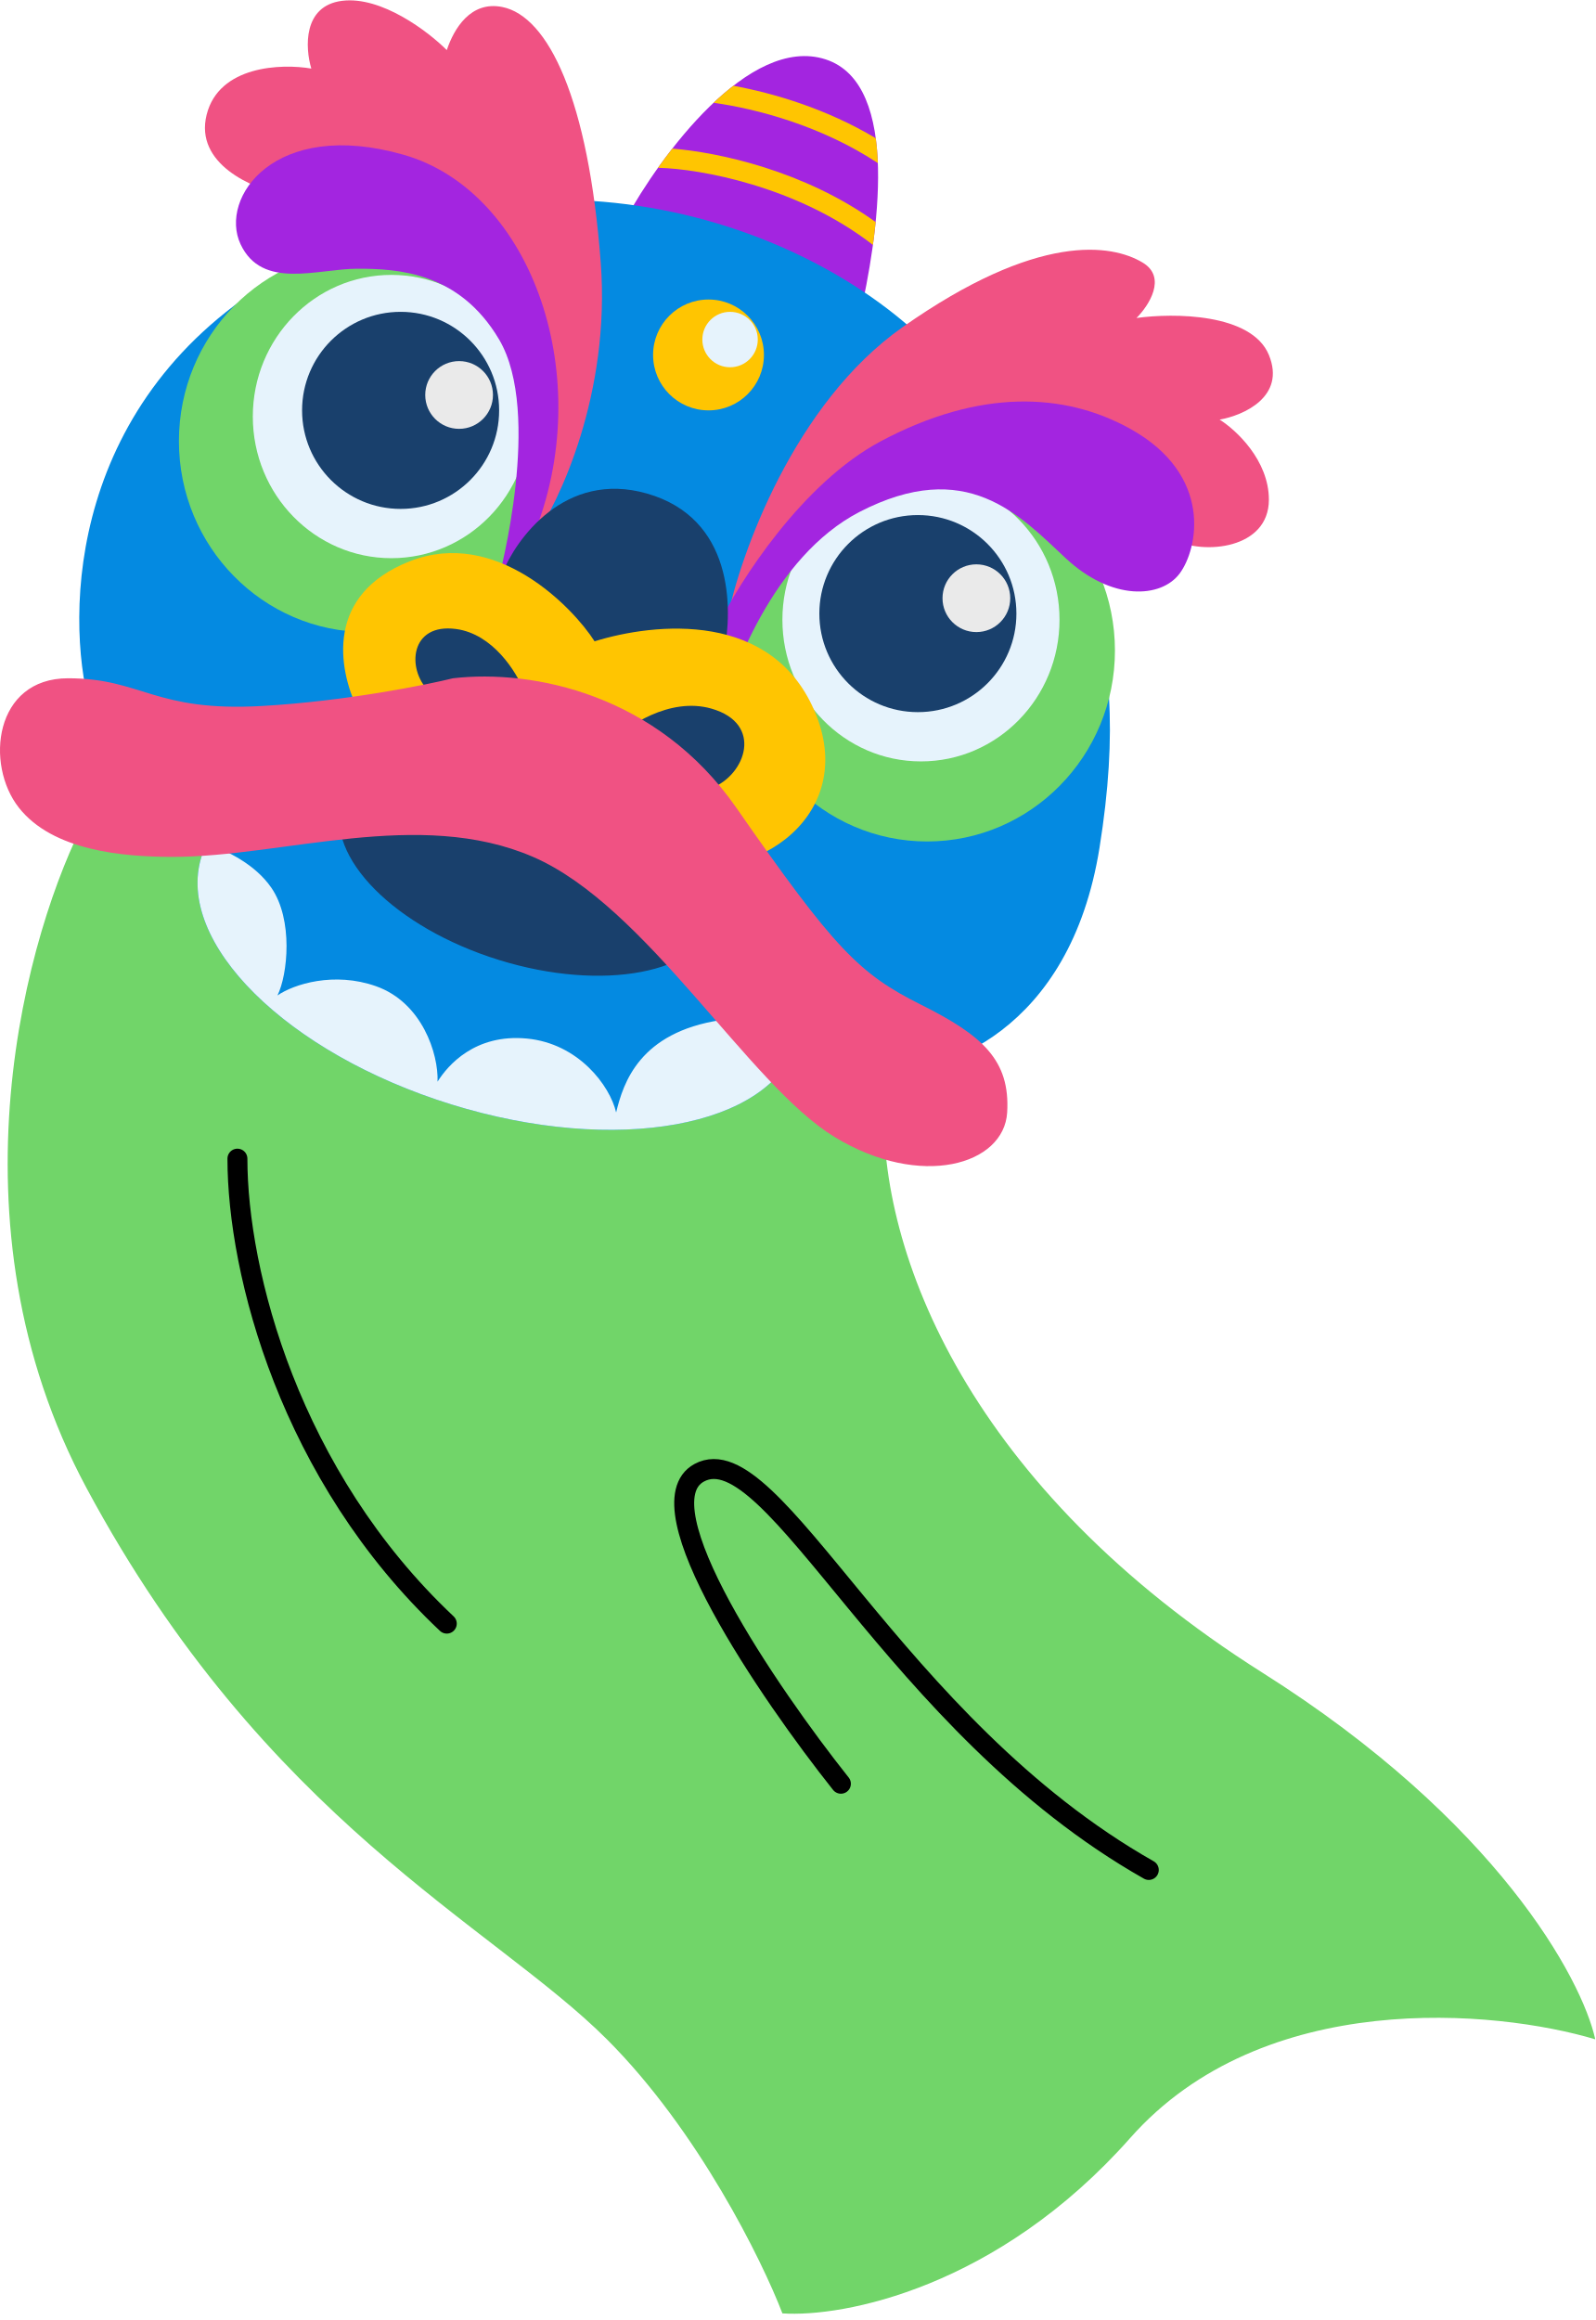
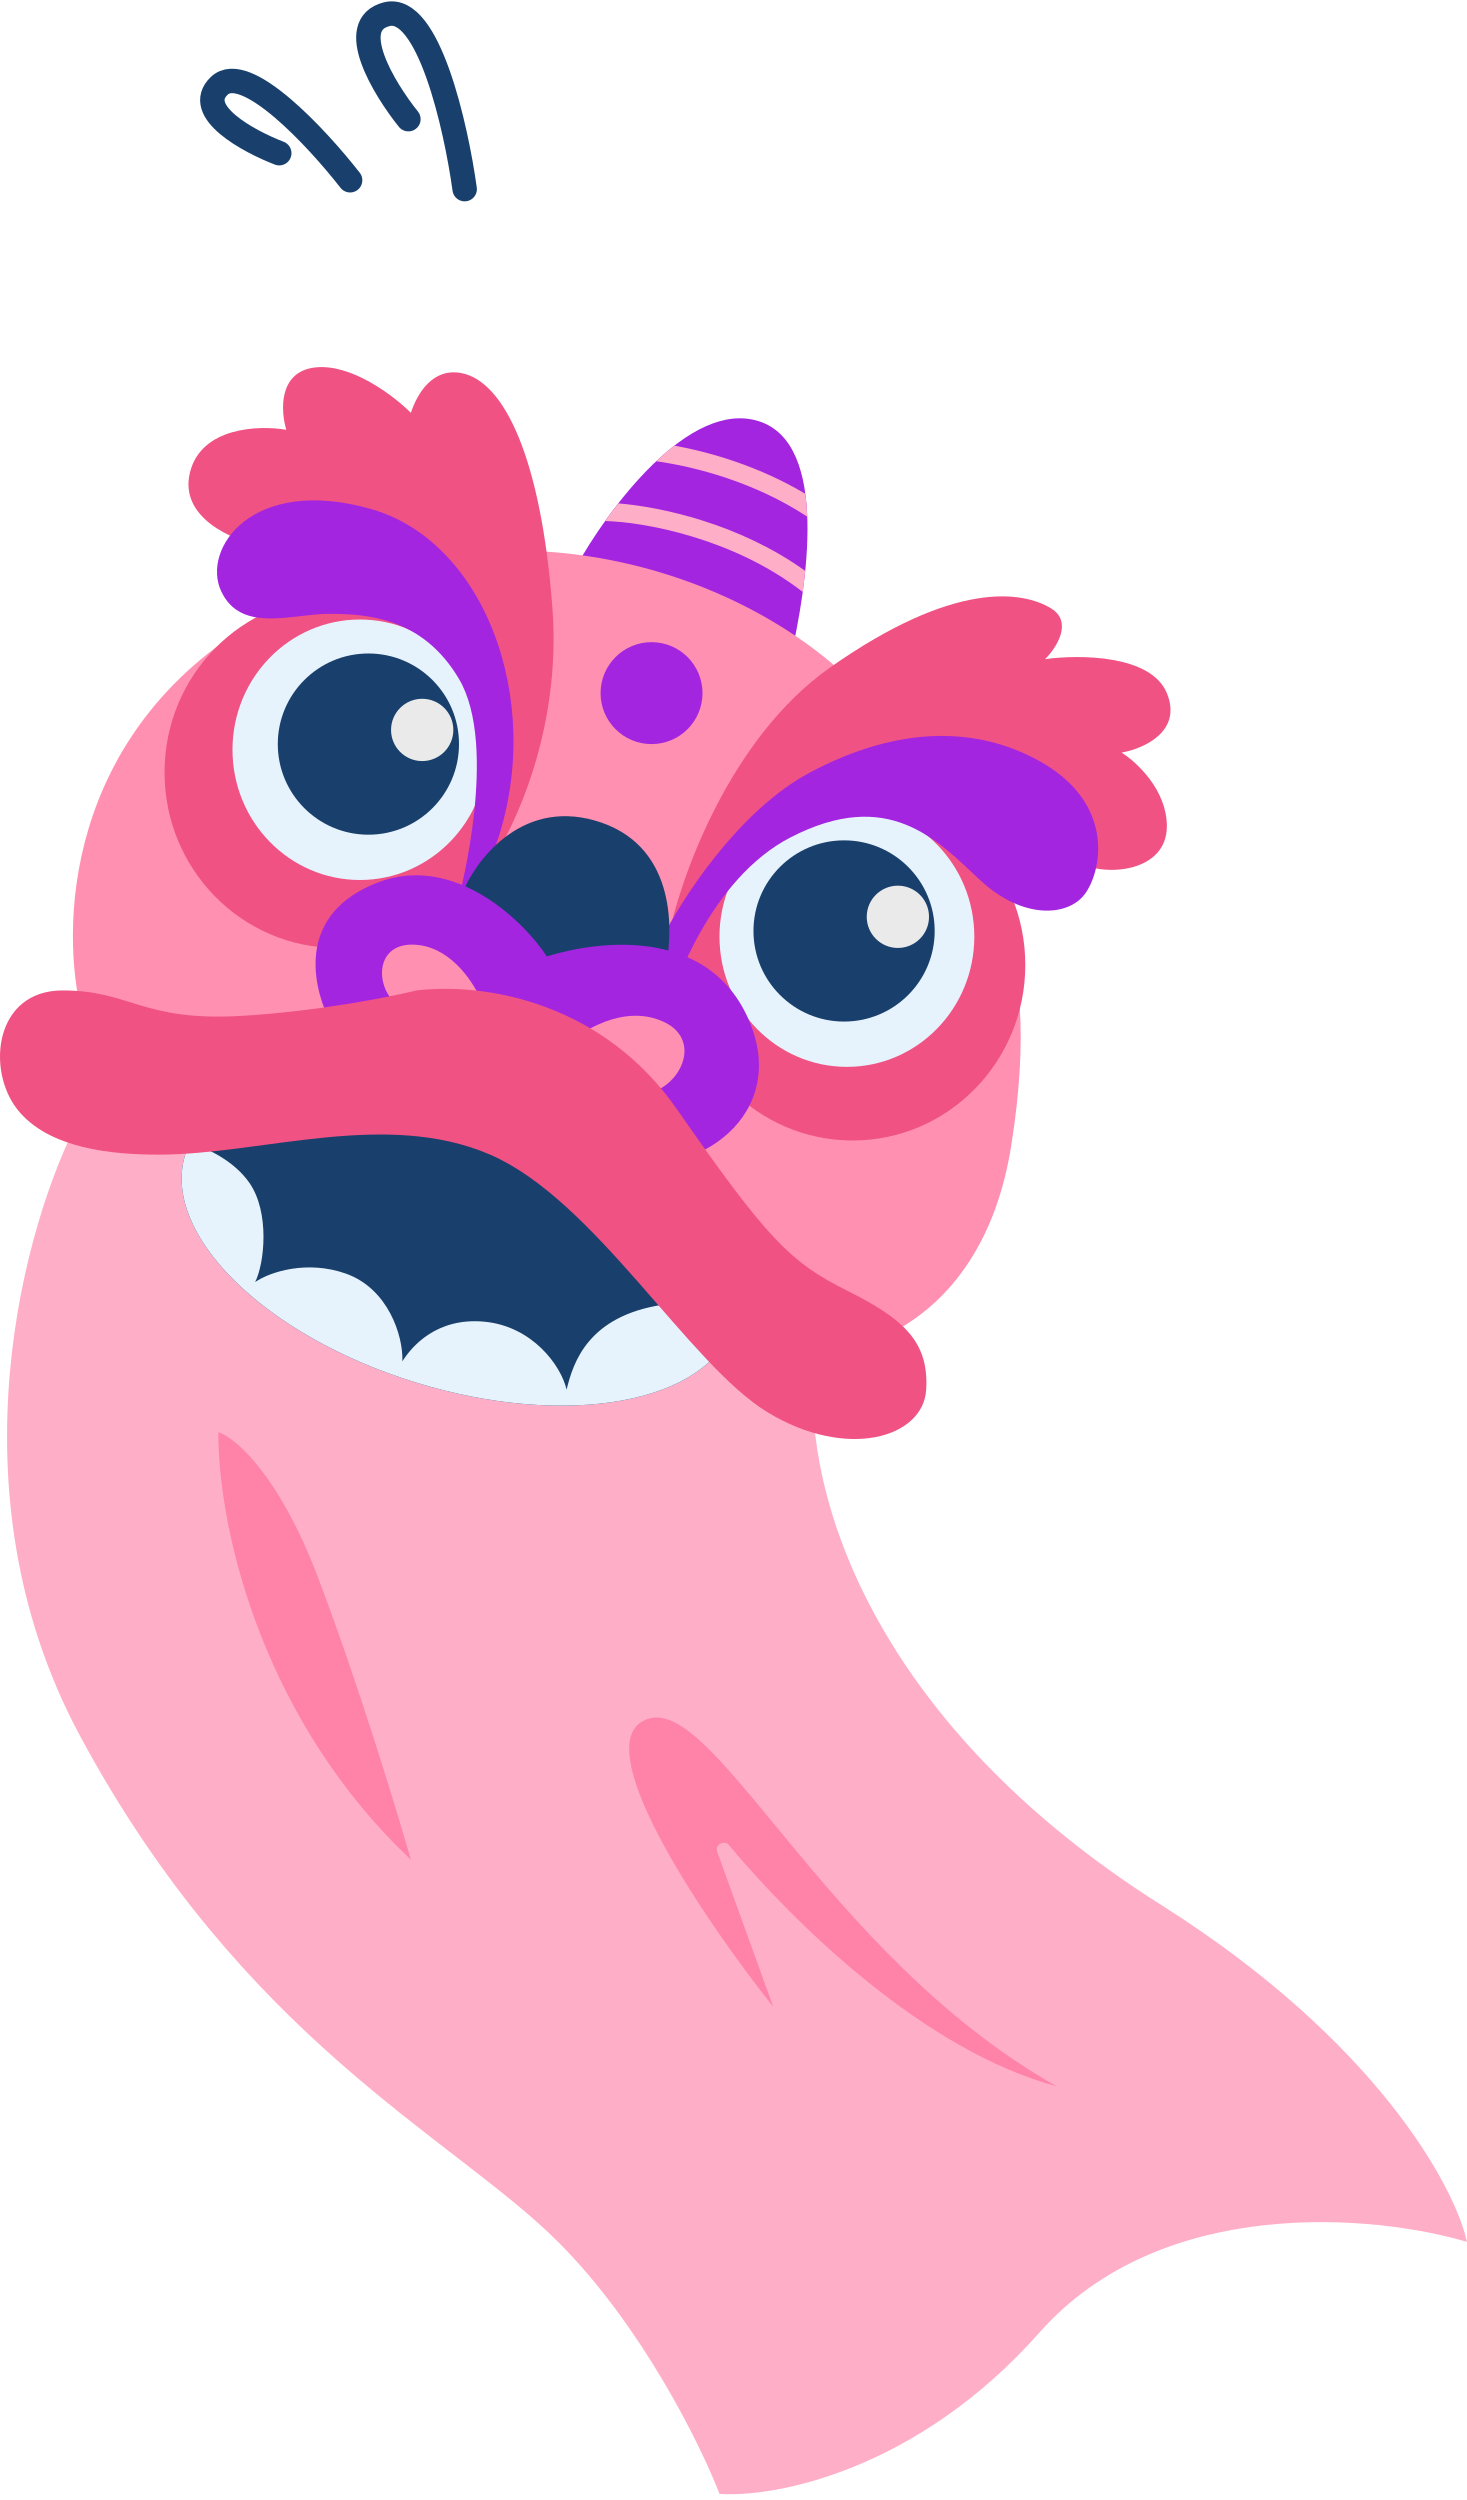
- <svg xmlns="http://www.w3.org/2000/svg" width="240" height="349" viewBox="0 0 240 349" fill="none">
-   <path d="M13.022 223.86C-8.472 183.837 4.066 139.862 13.022 122.877L94.086 100.643C107.365 114.539 133.738 146.965 132.996 165.494C132.07 188.655 145.967 223.86 189.973 251.653C225.178 273.888 237.994 297.667 240.001 306.777C225.023 302.299 190.065 298.995 170.054 321.6C150.043 344.205 126.82 348.621 117.71 348.004C114.622 339.974 105.018 320.488 91.306 306.777C74.167 289.637 39.889 273.888 13.022 223.86Z" fill="#71D569" />
-   <path d="M35.719 174.297C35.719 191.436 43.593 222.009 67.218 244.244" stroke="black" stroke-width="3" stroke-linecap="round" />
-   <path d="M126.51 268.33C115.702 254.743 96.308 226.362 105.202 221.545C116.319 215.523 134.385 259.529 172.832 281.301" stroke="black" stroke-width="3" stroke-linecap="round" />
-   <path d="M124.193 8.926C112.706 5.22 99.334 23.44 94.084 33.013L129.289 47.836C132.068 35.792 135.681 12.631 124.193 8.926Z" fill="#A325E0" />
-   <path fill-rule="evenodd" clip-rule="evenodd" d="M131.755 20.792C124.371 16.375 116.429 14.018 110.328 12.902C109.318 13.684 108.324 14.543 107.353 15.459C113.805 16.36 123.531 18.901 132.069 24.531C132.019 23.247 131.917 21.994 131.755 20.792ZM131.737 33.406C120.987 25.657 108.05 22.911 101.145 22.354C100.394 23.314 99.676 24.28 98.994 25.237C99.043 25.243 99.092 25.247 99.142 25.248C105.139 25.394 119.902 27.951 131.329 36.847C131.484 35.713 131.622 34.562 131.737 33.406Z" fill="#FFC501" />
-   <path d="M42.202 41.352C10.332 59.881 9.777 92.306 13.482 106.203L21.358 121.026L83.892 118.71L132.531 161.326C141.641 161.635 160.973 155.304 165.42 127.511C170.978 92.769 161.251 77.946 143.648 56.175C126.046 34.403 82.039 18.191 42.202 41.352Z" fill="#048AE1" />
-   <ellipse cx="55.175" cy="66.364" rx="28.257" ry="28.72" fill="#71D569" />
-   <ellipse cx="139.481" cy="97.864" rx="28.257" ry="28.72" fill="#71D569" />
-   <ellipse cx="58.88" cy="62.66" rx="20.845" ry="21.308" fill="#E6F3FC" />
-   <ellipse cx="138.554" cy="93.232" rx="20.845" ry="21.308" fill="#E6F3FC" />
-   <path d="M90.379 39.498C91.862 59.139 84.203 75.475 80.188 81.188V63.122L79.262 48.763L67.218 35.792L42.667 29.307C38.035 28.381 29.233 24.675 31.086 17.263C32.939 9.852 42.358 9.543 46.836 10.315C45.91 7.227 45.539 0.865 51.469 0.124C57.398 -0.617 64.439 4.756 67.218 7.536C68.299 4.293 70.818 0.103 75.556 1.051C82.504 2.44 88.526 14.947 90.379 39.498Z" fill="#F05283" />
-   <ellipse cx="75.141" cy="142.788" rx="46.941" ry="24.445" transform="rotate(17.2166 75.1409 142.788)" fill="#048AE1" />
-   <path fill-rule="evenodd" clip-rule="evenodd" d="M67.907 166.138C92.67 173.811 115.984 169.577 119.98 156.682C120.055 156.438 120.123 156.193 120.184 155.947C117.406 153.998 113.334 152.71 108.445 153.451C96.216 155.304 93.776 162.87 92.695 167.348C91.769 163.333 87.044 156.971 79.262 156.23C71.48 155.489 67.372 160.245 65.828 162.715C65.983 158.546 63.512 150.808 56.564 148.355C50.264 146.132 44.211 148.047 41.741 149.745C43.285 146.657 44.15 138.35 40.814 133.532C38.426 130.082 34.31 128.01 31.089 126.941C30.777 127.568 30.515 128.219 30.306 128.894C26.31 141.79 43.145 158.464 67.907 166.138Z" fill="#E6F3FC" />
-   <ellipse cx="79.725" cy="129.364" rx="29.646" ry="15.75" transform="rotate(17.2166 79.7246 129.364)" fill="#19406C" />
-   <path d="M135.775 49.226C119.469 60.714 111.378 83.35 109.371 93.233L121.415 79.799L134.385 71.461L150.135 69.608C157.392 72.696 172.833 79.336 176.538 81.189C181.171 83.505 190.898 82.578 190.898 75.167C190.898 69.237 185.957 64.667 183.487 63.123C187.038 62.505 193.492 59.695 190.898 53.395C188.304 47.096 176.538 47.065 170.98 47.837C172.833 45.984 175.612 41.722 171.906 39.499C167.274 36.719 156.157 34.866 135.775 49.226Z" fill="#F05283" />
-   <path d="M132.533 66.366C120.675 72.666 111.225 87.52 107.982 94.159V109.446C109.716 101.417 116.405 83.691 129.291 77.02C145.398 68.682 153.378 77.483 160.327 83.968C167.275 90.454 174.687 89.99 177.466 86.284C180.245 82.579 182.561 71.461 170.054 64.513C160.094 58.98 147.356 58.491 132.533 66.366Z" fill="#A325E0" />
-   <path d="M53.785 40.424C59.807 40.424 69.071 40.887 75.093 51.078C81.662 62.195 75.093 86.746 75.093 86.746C75.093 86.746 79.235 83.04 80.188 80.724C89.916 57.1 80.188 28.843 60.733 23.285C41.278 17.726 32.94 29.77 36.182 36.718C39.425 43.666 47.763 40.424 53.785 40.424Z" fill="#A325E0" />
-   <path d="M97.328 74.241C84.959 70.707 77.564 81.189 75.557 86.284L88.99 102.034L108.909 98.328C110.298 91.38 110.298 77.947 97.328 74.241Z" fill="#19406C" />
-   <path d="M61.659 84.43C48.939 89.428 50.85 100.489 53.784 106.665L99.18 129.363C112.15 133.995 129.104 123.526 122.804 107.591C116.504 91.657 98.408 93.695 89.452 96.474C86.21 91.379 74.629 79.335 61.659 84.43Z" fill="#FFC501" />
-   <path d="M68.606 94.621C74.165 95.362 77.716 101.106 78.797 103.886C75.091 104.967 67.031 106.48 64.437 103.886C61.194 100.643 61.657 93.695 68.606 94.621Z" fill="#19406C" />
-   <path d="M107.038 106.598C100.729 104.785 94.222 109.284 91.757 111.76C95.222 114.66 103.154 120.068 107.155 118.501C112.155 116.542 114.924 108.866 107.038 106.598Z" fill="#19406C" />
-   <path d="M110.761 121.489C98.903 104.443 80.189 100.644 68.145 102.034C64.439 102.96 52.139 105.476 39.425 106.203C23.212 107.129 21.359 102.034 10.242 102.034C-0.875 102.034 -2.265 115.004 2.83 121.489C7.926 127.974 18.451 128.901 25.991 128.901C42.667 128.901 63.049 121.489 80.189 128.901C97.328 136.312 112.614 163.179 125.584 171.054C138.555 178.929 151.062 175.223 151.525 167.348C151.988 159.473 147.819 155.768 138.555 151.135C129.29 146.503 125.584 142.797 110.761 121.489Z" fill="#F05283" />
-   <circle cx="60.27" cy="61.733" r="14.823" fill="#19406C" />
-   <circle cx="69.07" cy="59.416" r="5.095" fill="#EAEAEA" />
-   <circle cx="138.091" cy="92.305" r="14.823" fill="#19406C" />
-   <circle cx="146.892" cy="89.99" r="5.095" fill="#EAEAEA" />
-   <circle cx="106.592" cy="53.395" r="8.338" fill="#FFC501" />
-   <circle cx="109.835" cy="51.079" r="4.169" fill="#E6F3FC" />
+ <svg xmlns="http://www.w3.org/2000/svg" width="240" height="409" viewBox="0 0 240 409" fill="none">
+   <path d="M13.022 283.86C-8.472 243.837 4.066 199.862 13.022 182.877L94.086 160.643C107.365 174.539 133.738 206.965 132.996 225.494C132.07 248.655 145.967 283.86 189.973 311.653C225.178 333.888 237.994 357.667 240.001 366.777C225.023 362.299 190.065 358.995 170.054 381.6C150.043 404.205 126.82 408.621 117.71 408.004C114.622 399.974 105.018 380.488 91.306 366.777C74.167 349.637 39.889 333.888 13.022 283.86Z" fill="#FFAEC7" />
+   <path d="M67.218 304.244C43.593 282.009 35.719 251.436 35.719 234.297C38.479 235.198 45.6 241.201 52 258.001C58.4 274.801 64.812 295.829 67.218 304.244Z" fill="#FF82A9" />
+   <path d="M105.202 281.545C96.308 286.362 115.702 314.743 126.51 328.33L117.317 302.907C116.925 301.824 118.487 300.952 119.226 301.836C130.309 315.089 151.46 335.586 172.832 341.301C134.385 319.529 116.319 275.523 105.202 281.545Z" fill="#FF82A9" />
+   <path d="M124.193 68.926C112.706 65.22 99.334 83.44 94.084 93.013L129.289 107.836C132.068 95.793 135.681 72.631 124.193 68.926Z" fill="#A325E0" />
+   <path fill-rule="evenodd" clip-rule="evenodd" d="M131.753 80.792C124.369 76.375 116.427 74.019 110.326 72.902C109.316 73.684 108.322 74.543 107.351 75.459C113.803 76.36 123.529 78.901 132.067 84.531C132.017 83.247 131.915 81.994 131.753 80.792ZM131.735 93.406C120.986 85.657 108.048 82.911 101.143 82.354C100.392 83.314 99.674 84.28 98.992 85.237C99.041 85.243 99.09 85.247 99.141 85.248C105.137 85.394 119.9 87.951 131.327 96.847C131.482 95.713 131.62 94.562 131.735 93.406Z" fill="#FFAEC7" />
+   <path d="M42.204 101.352C10.334 119.881 9.778 152.306 13.484 166.203L21.359 181.026L83.894 178.71L132.533 221.326C141.643 221.635 160.975 215.304 165.422 187.511C170.98 152.769 161.253 137.946 143.65 116.175C126.048 94.403 82.041 78.191 42.204 101.352Z" fill="#FF90B2" />
+   <ellipse cx="55.175" cy="126.364" rx="28.257" ry="28.72" fill="#F05283" />
+   <ellipse cx="139.481" cy="157.864" rx="28.257" ry="28.72" fill="#F05283" />
+   <ellipse cx="58.88" cy="122.66" rx="20.845" ry="21.308" fill="#E6F3FC" />
+   <ellipse cx="138.554" cy="153.232" rx="20.845" ry="21.308" fill="#E6F3FC" />
+   <path d="M90.379 99.498C91.862 119.139 84.203 135.475 80.188 141.188V123.122L79.262 108.763L67.218 95.792L42.667 89.307C38.035 88.381 29.233 84.675 31.086 77.263C32.939 69.852 42.358 69.543 46.836 70.315C45.91 67.227 45.539 60.865 51.469 60.124C57.398 59.383 64.439 64.756 67.218 67.536C68.299 64.293 70.818 60.103 75.556 61.051C82.504 62.44 88.526 74.947 90.379 99.498Z" fill="#F05283" />
+   <ellipse cx="75.141" cy="202.788" rx="46.941" ry="24.445" transform="rotate(17.2166 75.1409 202.788)" fill="#19406C" />
+   <path fill-rule="evenodd" clip-rule="evenodd" d="M67.907 226.138C92.67 233.811 115.984 229.577 119.98 216.682C120.055 216.438 120.123 216.193 120.184 215.947C117.406 213.998 113.334 212.71 108.445 213.451C96.216 215.304 93.776 222.87 92.695 227.348C91.769 223.333 87.044 216.971 79.262 216.23C71.48 215.489 67.372 220.245 65.828 222.715C65.983 218.546 63.512 210.808 56.564 208.355C50.264 206.132 44.211 208.047 41.741 209.745C43.285 206.657 44.15 198.35 40.814 193.532C38.426 190.082 34.31 188.01 31.089 186.941C30.777 187.568 30.515 188.219 30.306 188.894C26.31 201.79 43.145 218.464 67.907 226.138Z" fill="#E6F3FC" />
+   <path d="M135.775 109.226C119.469 120.714 111.378 143.35 109.371 153.232L121.415 139.799L134.385 131.461L150.135 129.608C157.392 132.696 172.833 139.336 176.538 141.189C181.171 143.505 190.898 142.578 190.898 135.167C190.898 129.238 185.957 124.667 183.487 123.123C187.038 122.505 193.492 119.695 190.898 113.395C188.304 107.095 176.538 107.065 170.98 107.837C172.833 105.984 175.612 101.722 171.906 99.499C167.274 96.719 156.157 94.866 135.775 109.226Z" fill="#F05283" />
+   <path d="M132.533 126.366C120.675 132.666 111.225 147.52 107.982 154.159V169.446C109.716 161.417 116.405 143.691 129.291 137.02C145.398 128.682 153.378 137.483 160.327 143.968C167.275 150.454 174.687 149.99 177.466 146.285C180.245 142.579 182.561 131.461 170.054 124.513C160.094 118.98 147.356 118.491 132.533 126.366Z" fill="#A325E0" />
+   <path d="M53.785 100.424C59.807 100.424 69.071 100.887 75.093 111.078C81.662 122.195 75.093 146.746 75.093 146.746C75.093 146.746 79.235 143.04 80.188 140.724C89.916 117.1 80.188 88.843 60.733 83.284C41.278 77.726 32.94 89.77 36.182 96.718C39.425 103.666 47.763 100.424 53.785 100.424Z" fill="#A325E0" />
+   <path d="M97.328 134.241C84.959 130.707 77.564 141.189 75.557 146.284L88.99 162.034L108.909 158.328C110.298 151.38 110.298 137.947 97.328 134.241Z" fill="#19406C" />
+   <path d="M61.659 144.43C48.939 149.428 50.85 160.489 53.784 166.665L99.18 189.363C112.15 193.995 129.104 183.526 122.804 167.591C116.504 151.657 98.408 153.695 89.452 156.474C86.21 151.379 74.629 139.335 61.659 144.43Z" fill="#A325E0" />
+   <path d="M68.606 154.621C74.165 155.363 77.716 161.106 78.797 163.886C75.091 164.967 67.031 166.48 64.437 163.886C61.194 160.643 61.657 153.695 68.606 154.621Z" fill="#FF90B2" />
+   <path d="M107.038 166.598C100.729 164.785 94.222 169.284 91.757 171.76C95.222 174.66 103.154 180.068 107.155 178.501C112.155 176.542 114.924 168.866 107.038 166.598Z" fill="#FF90B2" />
+   <path d="M110.761 181.489C98.903 164.443 80.189 160.644 68.145 162.034C64.439 162.96 52.139 165.476 39.425 166.203C23.212 167.129 21.359 162.034 10.242 162.034C-0.875 162.034 -2.265 175.004 2.83 181.489C7.926 187.974 18.451 188.901 25.991 188.901C42.667 188.901 63.049 181.489 80.189 188.901C97.328 196.312 112.614 223.179 125.584 231.054C138.555 238.929 151.062 235.223 151.525 227.348C151.988 219.473 147.819 215.768 138.555 211.135C129.29 206.503 125.584 202.797 110.761 181.489Z" fill="#F05283" />
+   <circle cx="60.27" cy="121.733" r="14.823" fill="#19406C" />
+   <circle cx="69.07" cy="119.416" r="5.095" fill="#EAEAEA" />
+   <circle cx="138.091" cy="152.306" r="14.823" fill="#19406C" />
+   <circle cx="146.892" cy="149.99" r="5.095" fill="#EAEAEA" />
+   <circle cx="106.592" cy="113.395" r="8.338" fill="#A325E0" />
+   <path d="M76.019 30.941C74.603 20.686 70.07 0.607 63.27 2.324C56.471 4.041 62.798 14.486 66.812 19.494" stroke="#19406C" stroke-width="4" stroke-linecap="round" />
+   <path d="M57.277 29.488C51.921 22.618 40.138 9.914 35.856 14.054C31.574 18.194 40.624 23.116 45.685 25.06" stroke="#19406C" stroke-width="4" stroke-linecap="round" />
</svg>
